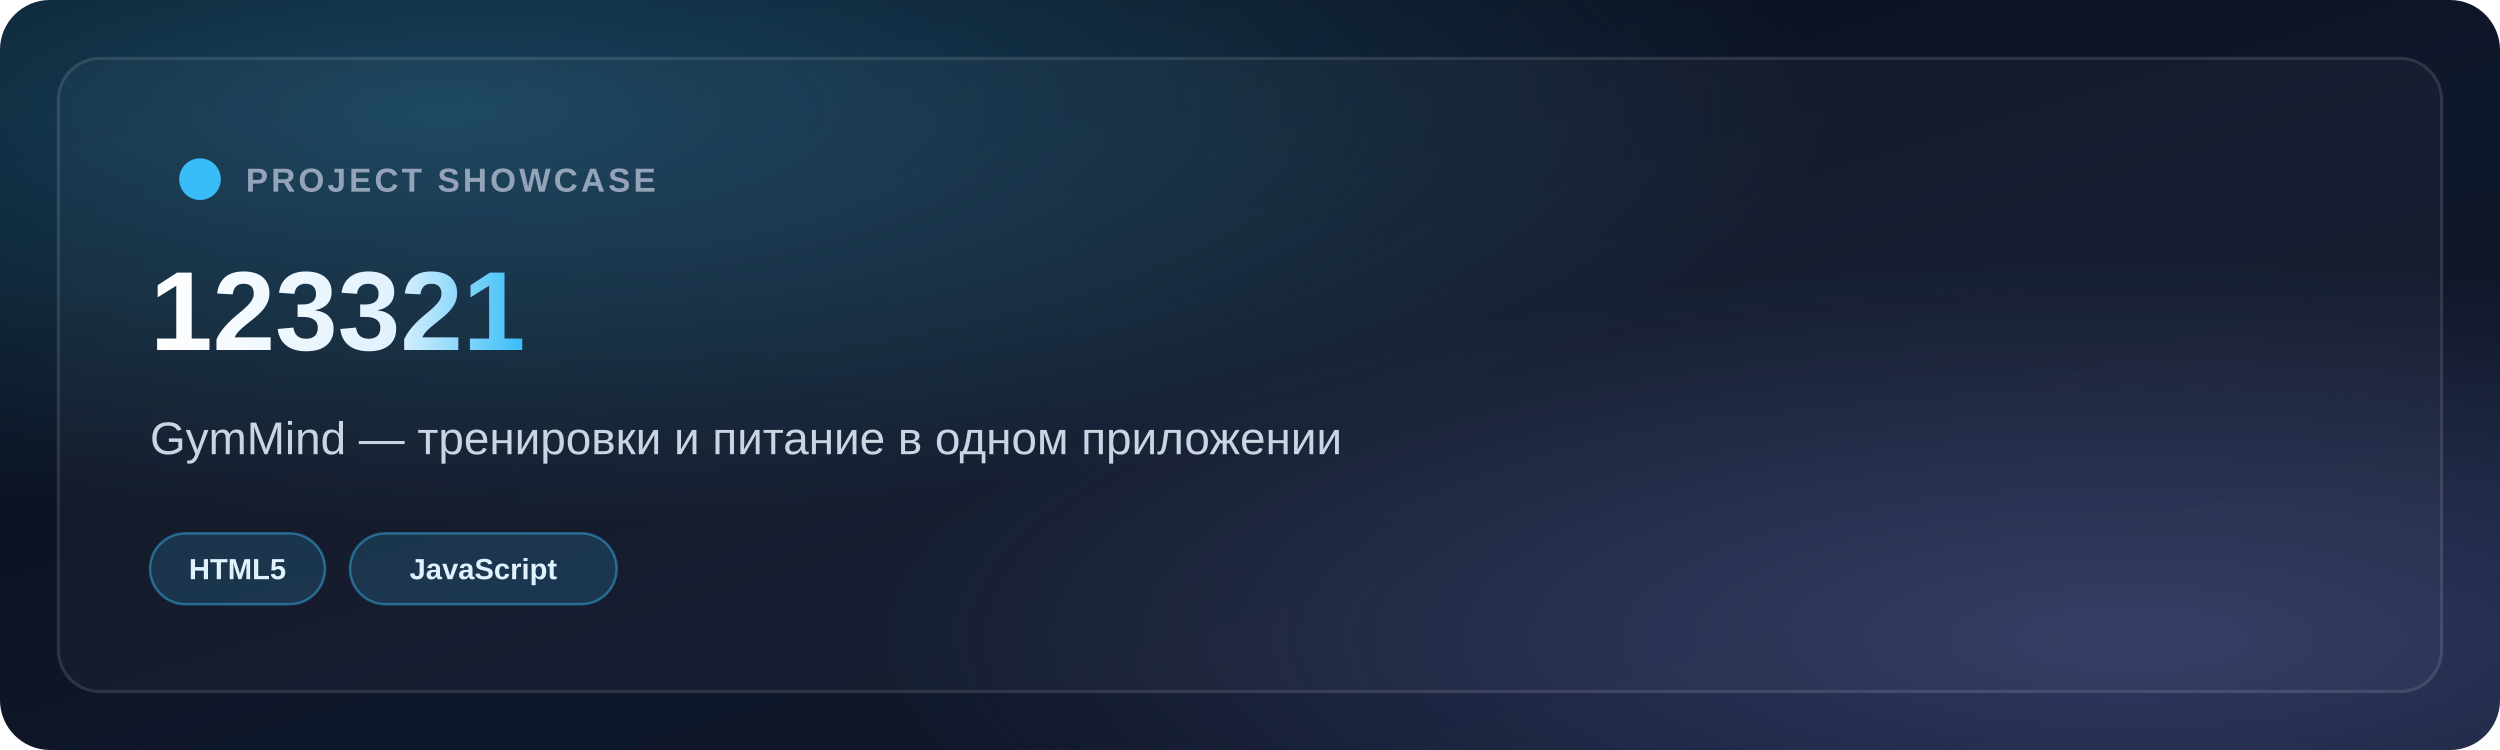
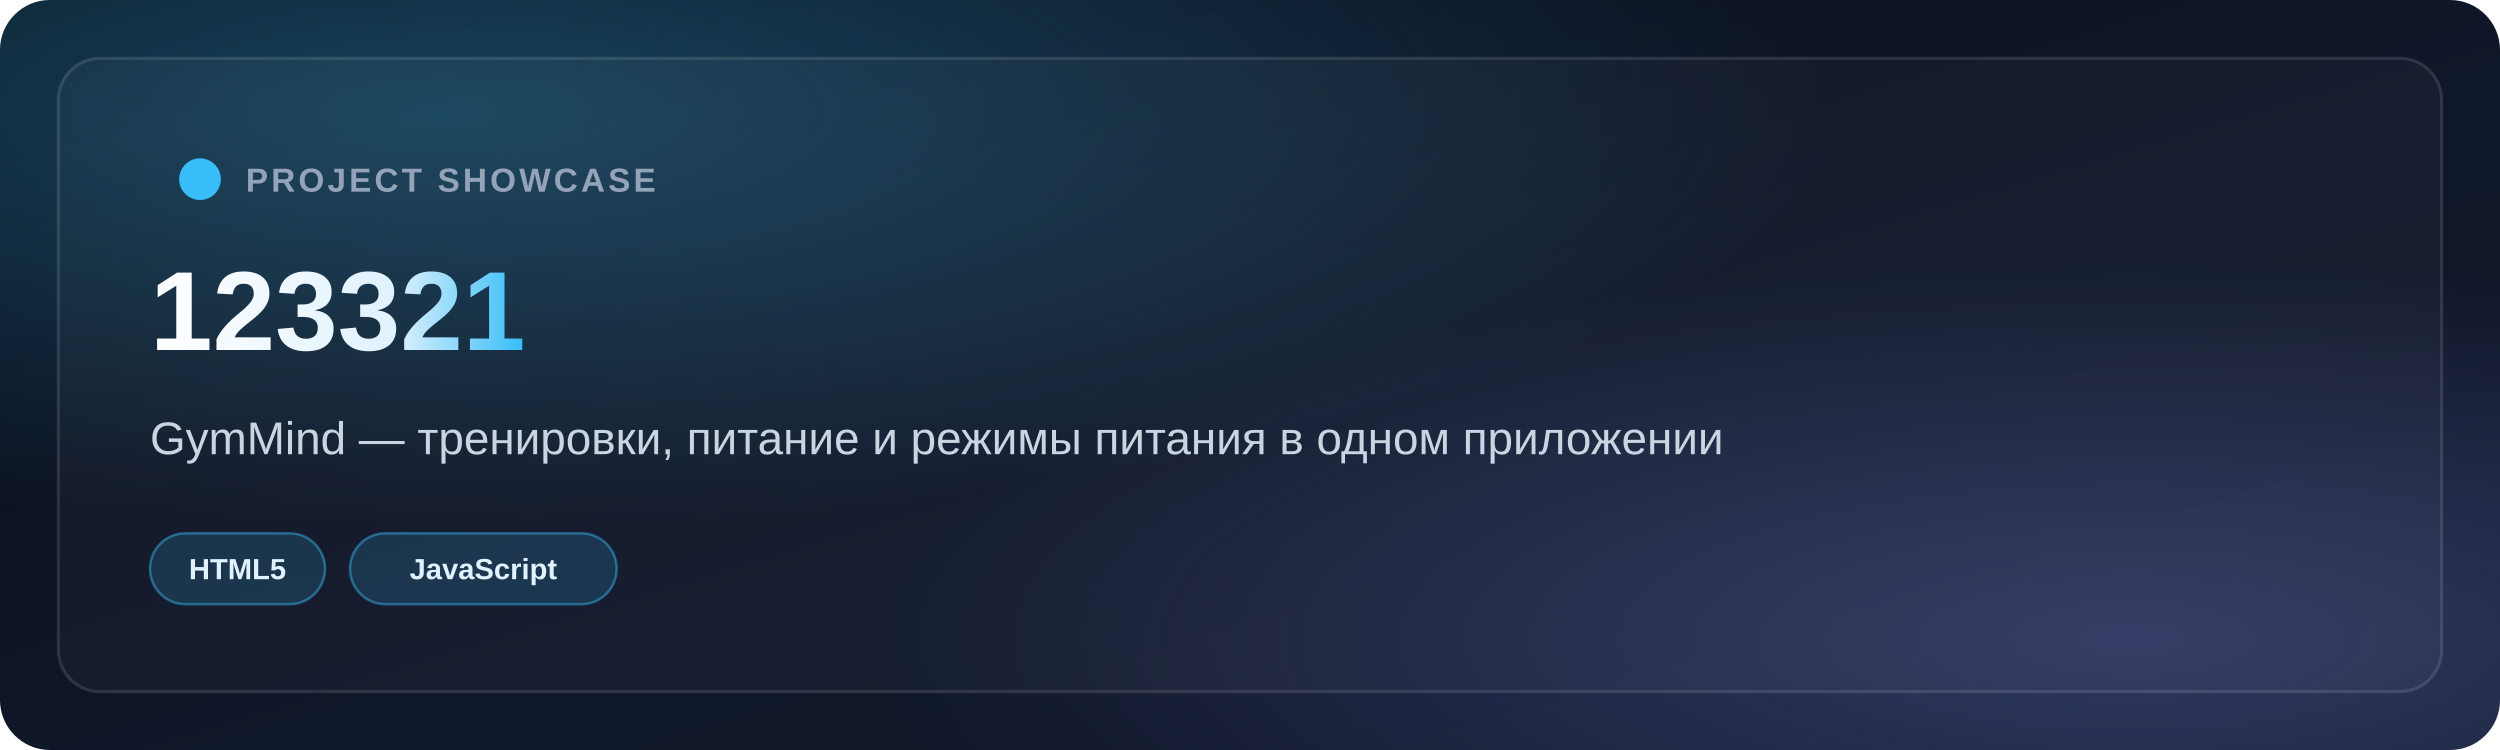
<svg xmlns="http://www.w3.org/2000/svg" width="1200" height="360" viewBox="0 0 1200 360">
  <defs>
    <linearGradient id="bg" x1="0" y1="0" x2="1" y2="1">
      <stop offset="0%" stop-color="#070b14" />
      <stop offset="55%" stop-color="#0f172a" />
      <stop offset="100%" stop-color="#111827" />
    </linearGradient>
    <radialGradient id="glow1" cx="18%" cy="15%" r="55%">
      <stop offset="0%" stop-color="#38bdf8" stop-opacity="0.30" />
      <stop offset="100%" stop-color="#38bdf8" stop-opacity="0" />
    </radialGradient>
    <radialGradient id="glow2" cx="85%" cy="85%" r="50%">
      <stop offset="0%" stop-color="#818cf8" stop-opacity="0.28" />
      <stop offset="100%" stop-color="#818cf8" stop-opacity="0" />
    </radialGradient>
    <linearGradient id="titleGrad" x1="0" y1="0" x2="1" y2="0">
      <stop offset="0%" stop-color="#ffffff" />
      <stop offset="65%" stop-color="#e0f2fe" />
      <stop offset="100%" stop-color="#38bdf8" />
    </linearGradient>
  </defs>
  <rect width="1200" height="360" rx="24" fill="url(#bg)" />
  <rect width="1200" height="360" rx="24" fill="url(#glow1)" />
  <rect width="1200" height="360" rx="24" fill="url(#glow2)" />
  <rect x="28" y="28" width="1144" height="304" rx="20" fill="rgba(255,255,255,0.035)" stroke="rgba(255,255,255,0.12)" stroke-width="1.5" />
  <circle cx="96" cy="86" r="10" fill="#38bdf8" />
  <text x="118" y="92" fill="#94a3b8" font-family="Segoe UI, Arial, sans-serif" font-size="16" font-weight="600" letter-spacing="1.5">PROJECT SHOWCASE</text>
  <text x="72" y="168" fill="url(#titleGrad)" font-family="Segoe UI, Arial, sans-serif" font-size="54" font-weight="800">123321</text>
-   <text x="72" y="218" fill="#cbd5e1" font-family="Segoe UI, Arial, sans-serif" font-size="22" font-weight="400">GymMind — тренировки и питание в одном приложении</text>
+   <text x="72" y="218" fill="#cbd5e1" font-family="Segoe UI, Arial, sans-serif" font-size="22" font-weight="400">GymMind — тренировки, питание и режимы питания в одном приложении</text>
  <g transform="translate(72, 256)">
    <rect width="84" height="34" rx="17" fill="rgba(56,189,248,0.16)" stroke="rgba(56,189,248,0.45)" stroke-width="1.2" />
    <text x="42" y="22" text-anchor="middle" fill="#e0f2fe" font-family="Segoe UI, Arial, sans-serif" font-size="14" font-weight="600">HTML5</text>
  </g>
  <g transform="translate(168, 256)">
    <rect width="128" height="34" rx="17" fill="rgba(56,189,248,0.16)" stroke="rgba(56,189,248,0.45)" stroke-width="1.2" />
    <text x="64" y="22" text-anchor="middle" fill="#e0f2fe" font-family="Segoe UI, Arial, sans-serif" font-size="14" font-weight="600">JavaScript</text>
  </g>
</svg>
